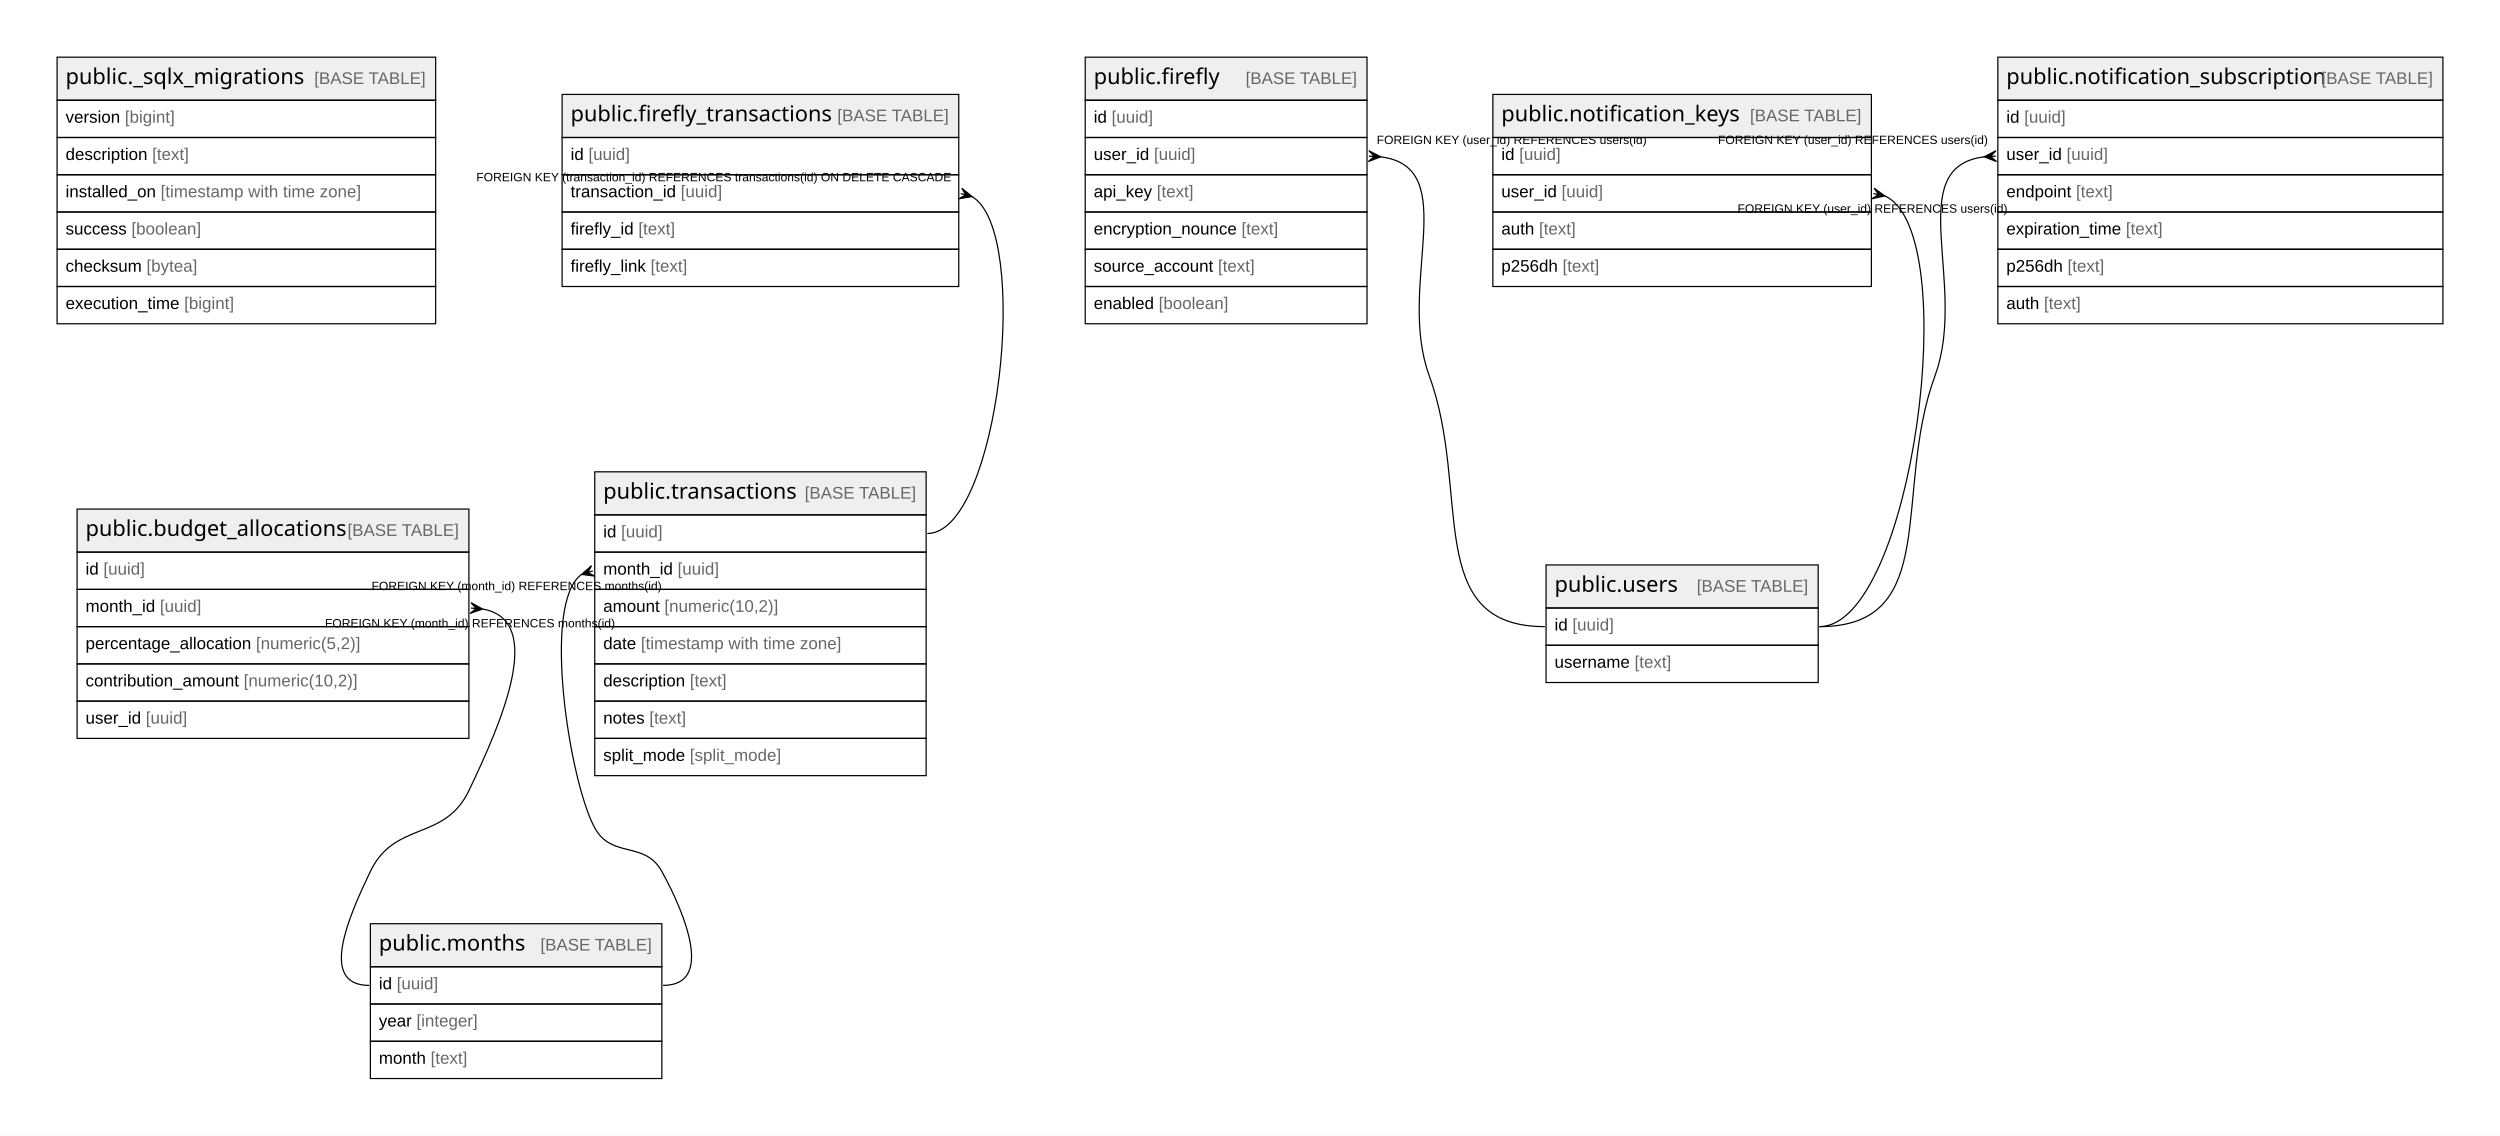
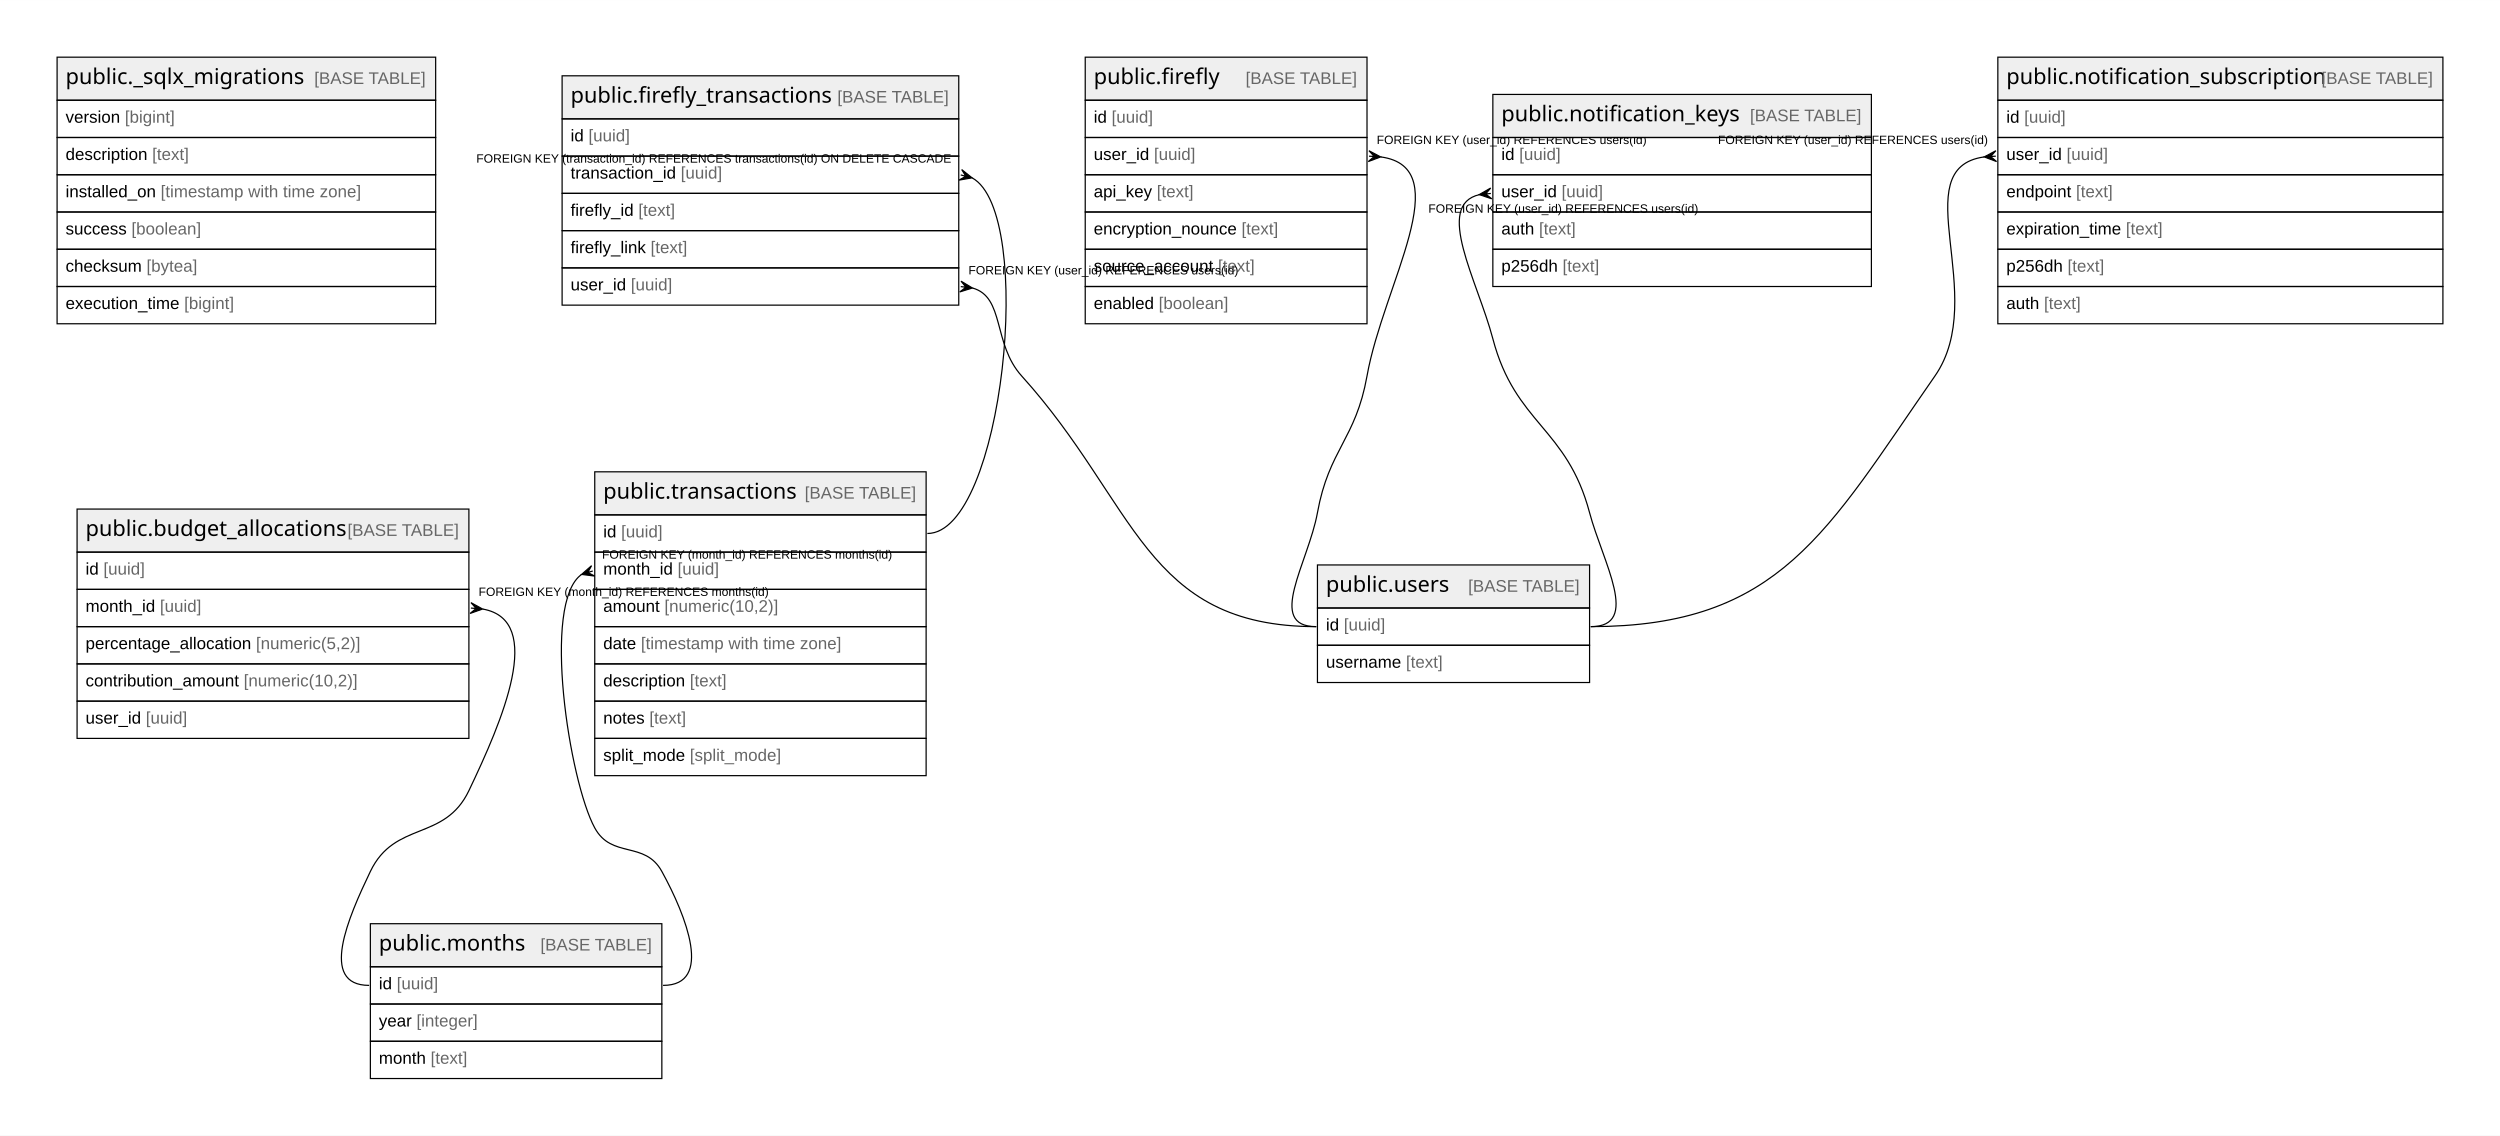
<svg xmlns="http://www.w3.org/2000/svg" width="2067pt" height="939pt" viewBox="0.00 0.00 2066.87 938.80">
  <g id="graph0" class="graph" transform="scale(1 1) rotate(0) translate(4 934.8)">
    <polygon fill="white" stroke="none" points="-4,4 -4,-934.8 2062.87,-934.8 2062.87,4 -4,4" />
    <g id="node1" class="node">
      <polygon fill="#efefef" stroke="none" points="43.2,-852 43.2,-887.6 356.18,-887.6 356.18,-852 43.2,-852" />
      <polygon fill="none" stroke="black" points="43.2,-852 43.2,-887.6 356.18,-887.6 356.18,-852 43.2,-852" />
      <text text-anchor="start" x="50.2" y="-865.4" font-family="Arial Bold" font-size="18.00">public._sqlx_migrations</text>
      <text text-anchor="start" x="224.69" y="-865.4" font-family="Arial" font-size="14.00">    </text>
      <text text-anchor="start" x="255.81" y="-865.4" font-family="Arial" font-size="14.00" fill="#666666">[BASE TABLE]</text>
      <polygon fill="none" stroke="black" points="43.2,-821.2 43.2,-852 356.18,-852 356.18,-821.2 43.2,-821.2" />
      <text text-anchor="start" x="50.2" y="-833.4" font-family="Arial" font-size="14.00">version </text>
      <text text-anchor="start" x="99.22" y="-833.4" font-family="Arial" font-size="14.00" fill="#666666">[bigint]</text>
      <polygon fill="none" stroke="black" points="43.2,-790.4 43.2,-821.2 356.18,-821.2 356.18,-790.4 43.2,-790.4" />
      <text text-anchor="start" x="50.2" y="-802.6" font-family="Arial" font-size="14.00">description </text>
      <text text-anchor="start" x="121.79" y="-802.6" font-family="Arial" font-size="14.00" fill="#666666">[text]</text>
      <polygon fill="none" stroke="black" points="43.2,-759.6 43.2,-790.4 356.18,-790.4 356.18,-759.6 43.2,-759.6" />
      <text text-anchor="start" x="50.2" y="-771.8" font-family="Arial" font-size="14.00">installed_on </text>
      <text text-anchor="start" x="128.81" y="-771.8" font-family="Arial" font-size="14.00" fill="#666666">[timestamp with time zone]</text>
      <polygon fill="none" stroke="black" points="43.2,-728.8 43.2,-759.6 356.18,-759.6 356.18,-728.8 43.2,-728.8" />
      <text text-anchor="start" x="50.2" y="-741" font-family="Arial" font-size="14.00">success </text>
      <text text-anchor="start" x="104.66" y="-741" font-family="Arial" font-size="14.00" fill="#666666">[boolean]</text>
      <polygon fill="none" stroke="black" points="43.2,-698 43.2,-728.8 356.18,-728.8 356.18,-698 43.2,-698" />
      <text text-anchor="start" x="50.2" y="-710.2" font-family="Arial" font-size="14.00">checksum </text>
      <text text-anchor="start" x="117.11" y="-710.2" font-family="Arial" font-size="14.00" fill="#666666">[bytea]</text>
      <polygon fill="none" stroke="black" points="43.2,-667.2 43.2,-698 356.18,-698 356.18,-667.2 43.2,-667.2" />
      <text text-anchor="start" x="50.2" y="-679.4" font-family="Arial" font-size="14.00">execution_time </text>
      <text text-anchor="start" x="148.25" y="-679.4" font-family="Arial" font-size="14.00" fill="#666666">[bigint]</text>
    </g>
    <g id="node2" class="node">
      <polygon fill="#efefef" stroke="none" points="302.2,-135.6 302.2,-171.2 543.18,-171.2 543.18,-135.6 302.2,-135.6" />
      <polygon fill="none" stroke="black" points="302.2,-135.6 302.2,-171.2 543.18,-171.2 543.18,-135.6 302.2,-135.6" />
      <text text-anchor="start" x="309.2" y="-149" font-family="Arial Bold" font-size="18.00">public.months</text>
      <text text-anchor="start" x="411.69" y="-149" font-family="Arial" font-size="14.00">    </text>
      <text text-anchor="start" x="442.81" y="-149" font-family="Arial" font-size="14.00" fill="#666666">[BASE TABLE]</text>
      <polygon fill="none" stroke="black" points="302.2,-104.8 302.2,-135.6 543.18,-135.6 543.18,-104.8 302.2,-104.8" />
      <text text-anchor="start" x="309.2" y="-117" font-family="Arial" font-size="14.00">id </text>
      <text text-anchor="start" x="323.98" y="-117" font-family="Arial" font-size="14.00" fill="#666666">[uuid]</text>
      <polygon fill="none" stroke="black" points="302.2,-74 302.2,-104.8 543.18,-104.8 543.18,-74 302.2,-74" />
      <text text-anchor="start" x="309.2" y="-86.2" font-family="Arial" font-size="14.00">year </text>
      <text text-anchor="start" x="340.32" y="-86.2" font-family="Arial" font-size="14.00" fill="#666666">[integer]</text>
      <polygon fill="none" stroke="black" points="302.2,-43.2 302.2,-74 543.18,-74 543.18,-43.2 302.2,-43.2" />
      <text text-anchor="start" x="309.2" y="-55.4" font-family="Arial" font-size="14.00">month </text>
      <text text-anchor="start" x="352" y="-55.4" font-family="Arial" font-size="14.00" fill="#666666">[text]</text>
    </g>
    <g id="node3" class="node">
      <polygon fill="#efefef" stroke="none" points="59.72,-478.4 59.72,-514 383.66,-514 383.66,-478.4 59.72,-478.4" />
      <polygon fill="none" stroke="black" points="59.72,-478.4 59.72,-514 383.66,-514 383.66,-478.4 59.72,-478.4" />
      <text text-anchor="start" x="66.72" y="-491.8" font-family="Arial Bold" font-size="18.00">public.budget_allocations</text>
      <text text-anchor="start" x="252.17" y="-491.8" font-family="Arial" font-size="14.00">    </text>
      <text text-anchor="start" x="283.29" y="-491.8" font-family="Arial" font-size="14.00" fill="#666666">[BASE TABLE]</text>
      <polygon fill="none" stroke="black" points="59.72,-447.6 59.72,-478.4 383.66,-478.4 383.66,-447.6 59.72,-447.6" />
      <text text-anchor="start" x="66.72" y="-459.8" font-family="Arial" font-size="14.00">id </text>
      <text text-anchor="start" x="81.5" y="-459.8" font-family="Arial" font-size="14.00" fill="#666666">[uuid]</text>
      <polygon fill="none" stroke="black" points="59.72,-416.8 59.72,-447.6 383.66,-447.6 383.66,-416.8 59.72,-416.8" />
      <text text-anchor="start" x="66.72" y="-429" font-family="Arial" font-size="14.00">month_id </text>
      <text text-anchor="start" x="128.2" y="-429" font-family="Arial" font-size="14.00" fill="#666666">[uuid]</text>
      <polygon fill="none" stroke="black" points="59.72,-386 59.72,-416.8 383.66,-416.8 383.66,-386 59.72,-386" />
      <text text-anchor="start" x="66.72" y="-398.2" font-family="Arial" font-size="14.00">percentage_allocation </text>
      <text text-anchor="start" x="207.6" y="-398.2" font-family="Arial" font-size="14.00" fill="#666666">[numeric(5,2)]</text>
      <polygon fill="none" stroke="black" points="59.72,-355.2 59.72,-386 383.66,-386 383.66,-355.2 59.72,-355.2" />
      <text text-anchor="start" x="66.72" y="-367.4" font-family="Arial" font-size="14.00">contribution_amount </text>
      <text text-anchor="start" x="197.47" y="-367.4" font-family="Arial" font-size="14.00" fill="#666666">[numeric(10,2)]</text>
      <polygon fill="none" stroke="black" points="59.72,-324.4 59.72,-355.2 383.66,-355.2 383.66,-324.4 59.72,-324.4" />
      <text text-anchor="start" x="66.72" y="-336.6" font-family="Arial" font-size="14.00">user_id </text>
      <text text-anchor="start" x="116.52" y="-336.6" font-family="Arial" font-size="14.00" fill="#666666">[uuid]</text>
    </g>
    <g id="edge1" class="edge">
      <path fill="none" stroke="black" d="M395.06,-431.35C447.37,-422.05 410.93,-338.34 383.66,-281.2 363.49,-238.94 322.45,-256.62 302.2,-214.4 284.09,-176.65 259.33,-120.2 301.2,-120.2" />
      <polygon fill="black" stroke="black" points="394.96,-431.36 384.63,-427.69 389.65,-431.79 385.33,-432.15 385.33,-432.15 385.33,-432.15 389.65,-431.79 385.36,-436.66 394.96,-431.36" />
-       <text text-anchor="start" x="264.63" y="-416.2" font-family="Arial" font-size="10.00">FOREIGN KEY (month_id) REFERENCES months(id)</text>
+       <text text-anchor="start" x="391.66" y="-442.2" font-family="Arial" font-size="10.00">FOREIGN KEY (month_id) REFERENCES months(id)</text>
    </g>
    <g id="node4" class="node">
      <polygon fill="#efefef" stroke="none" points="487.71,-509.2 487.71,-544.8 761.67,-544.8 761.67,-509.2 487.71,-509.2" />
      <polygon fill="none" stroke="black" points="487.71,-509.2 487.71,-544.8 761.67,-544.8 761.67,-509.2 487.71,-509.2" />
      <text text-anchor="start" x="494.71" y="-522.6" font-family="Arial Bold" font-size="18.00">public.transactions</text>
      <text text-anchor="start" x="630.18" y="-522.6" font-family="Arial" font-size="14.00">    </text>
      <text text-anchor="start" x="661.29" y="-522.6" font-family="Arial" font-size="14.00" fill="#666666">[BASE TABLE]</text>
      <polygon fill="none" stroke="black" points="487.71,-478.4 487.71,-509.2 761.67,-509.2 761.67,-478.4 487.71,-478.4" />
      <text text-anchor="start" x="494.71" y="-490.6" font-family="Arial" font-size="14.00">id </text>
      <text text-anchor="start" x="509.5" y="-490.6" font-family="Arial" font-size="14.00" fill="#666666">[uuid]</text>
      <polygon fill="none" stroke="black" points="487.71,-447.6 487.71,-478.4 761.67,-478.4 761.67,-447.6 487.71,-447.6" />
      <text text-anchor="start" x="494.71" y="-459.8" font-family="Arial" font-size="14.00">month_id </text>
      <text text-anchor="start" x="556.19" y="-459.8" font-family="Arial" font-size="14.00" fill="#666666">[uuid]</text>
      <polygon fill="none" stroke="black" points="487.71,-416.8 487.71,-447.6 761.67,-447.6 761.67,-416.8 487.71,-416.8" />
      <text text-anchor="start" x="494.71" y="-429" font-family="Arial" font-size="14.00">amount </text>
      <text text-anchor="start" x="545.3" y="-429" font-family="Arial" font-size="14.00" fill="#666666">[numeric(10,2)]</text>
      <polygon fill="none" stroke="black" points="487.71,-386 487.71,-416.8 761.67,-416.8 761.67,-386 487.71,-386" />
      <text text-anchor="start" x="494.71" y="-398.2" font-family="Arial" font-size="14.00">date </text>
      <text text-anchor="start" x="525.85" y="-398.2" font-family="Arial" font-size="14.00" fill="#666666">[timestamp with time zone]</text>
      <polygon fill="none" stroke="black" points="487.71,-355.2 487.71,-386 761.67,-386 761.67,-355.2 487.71,-355.2" />
      <text text-anchor="start" x="494.71" y="-367.4" font-family="Arial" font-size="14.00">description </text>
      <text text-anchor="start" x="566.3" y="-367.4" font-family="Arial" font-size="14.00" fill="#666666">[text]</text>
      <polygon fill="none" stroke="black" points="487.71,-324.4 487.71,-355.2 761.67,-355.2 761.67,-324.4 487.71,-324.4" />
      <text text-anchor="start" x="494.71" y="-336.6" font-family="Arial" font-size="14.00">notes </text>
      <text text-anchor="start" x="532.85" y="-336.6" font-family="Arial" font-size="14.00" fill="#666666">[text]</text>
      <polygon fill="none" stroke="black" points="487.71,-293.6 487.71,-324.4 761.67,-324.4 761.67,-293.6 487.71,-293.6" />
      <text text-anchor="start" x="494.71" y="-305.8" font-family="Arial" font-size="14.00">split_mode </text>
      <text text-anchor="start" x="566.3" y="-305.8" font-family="Arial" font-size="14.00" fill="#666666">[split_mode]</text>
    </g>
    <g id="edge2" class="edge">
      <path fill="none" stroke="black" d="M476.94,-460.01C443.45,-437.05 466.83,-288.62 487.71,-250.4 501.8,-224.61 529.02,-240.15 543.18,-214.4 563.36,-177.71 586.05,-120.2 544.18,-120.2" />
      <polygon fill="black" stroke="black" points="476.83,-459.98 485.08,-467.21 481.93,-461.54 486.07,-462.8 486.07,-462.8 486.07,-462.8 481.93,-461.54 487.71,-458.6 476.83,-459.98" />
-       <text text-anchor="start" x="303.17" y="-447" font-family="Arial" font-size="10.00">FOREIGN KEY (month_id) REFERENCES months(id)</text>
+       <text text-anchor="start" x="493.71" y="-473" font-family="Arial" font-size="10.00">FOREIGN KEY (month_id) REFERENCES months(id)</text>
    </g>
    <g id="node5" class="node">
-       <polygon fill="#efefef" stroke="none" points="1274.2,-432.2 1274.2,-467.8 1499.18,-467.8 1499.18,-432.2 1274.2,-432.2" />
-       <polygon fill="none" stroke="black" points="1274.2,-432.2 1274.2,-467.8 1499.18,-467.8 1499.18,-432.2 1274.2,-432.2" />
-       <text text-anchor="start" x="1281.2" y="-445.6" font-family="Arial Bold" font-size="18.00">public.users</text>
-       <text text-anchor="start" x="1367.69" y="-445.6" font-family="Arial" font-size="14.00">    </text>
-       <text text-anchor="start" x="1398.8" y="-445.6" font-family="Arial" font-size="14.00" fill="#666666">[BASE TABLE]</text>
-       <polygon fill="none" stroke="black" points="1274.2,-401.4 1274.2,-432.2 1499.18,-432.2 1499.18,-401.4 1274.2,-401.4" />
-       <text text-anchor="start" x="1281.2" y="-413.6" font-family="Arial" font-size="14.00">id </text>
-       <text text-anchor="start" x="1295.99" y="-413.6" font-family="Arial" font-size="14.00" fill="#666666">[uuid]</text>
-       <polygon fill="none" stroke="black" points="1274.2,-370.6 1274.2,-401.4 1499.18,-401.4 1499.18,-370.6 1274.2,-370.6" />
-       <text text-anchor="start" x="1281.2" y="-382.8" font-family="Arial" font-size="14.00">username </text>
-       <text text-anchor="start" x="1347.35" y="-382.8" font-family="Arial" font-size="14.00" fill="#666666">[text]</text>
+       <polygon fill="#efefef" stroke="none" points="1085.2,-432.2 1085.2,-467.8 1310.18,-467.8 1310.18,-432.2 1085.2,-432.2" />
+       <polygon fill="none" stroke="black" points="1085.2,-432.2 1085.2,-467.8 1310.18,-467.8 1310.18,-432.2 1085.2,-432.2" />
+       <text text-anchor="start" x="1092.2" y="-445.6" font-family="Arial Bold" font-size="18.00">public.users</text>
+       <text text-anchor="start" x="1178.69" y="-445.6" font-family="Arial" font-size="14.00">    </text>
+       <text text-anchor="start" x="1209.8" y="-445.6" font-family="Arial" font-size="14.00" fill="#666666">[BASE TABLE]</text>
+       <polygon fill="none" stroke="black" points="1085.2,-401.4 1085.2,-432.2 1310.18,-432.2 1310.18,-401.4 1085.2,-401.4" />
+       <text text-anchor="start" x="1092.2" y="-413.6" font-family="Arial" font-size="14.00">id </text>
+       <text text-anchor="start" x="1106.99" y="-413.6" font-family="Arial" font-size="14.00" fill="#666666">[uuid]</text>
+       <polygon fill="none" stroke="black" points="1085.2,-370.6 1085.2,-401.4 1310.18,-401.4 1310.18,-370.6 1085.2,-370.6" />
+       <text text-anchor="start" x="1092.2" y="-382.8" font-family="Arial" font-size="14.00">username </text>
+       <text text-anchor="start" x="1158.35" y="-382.8" font-family="Arial" font-size="14.00" fill="#666666">[text]</text>
    </g>
    <g id="node6" class="node">
      <polygon fill="#efefef" stroke="none" points="893.21,-852 893.21,-887.6 1126.17,-887.6 1126.17,-852 893.21,-852" />
      <polygon fill="none" stroke="black" points="893.21,-852 893.21,-887.6 1126.17,-887.6 1126.17,-852 893.21,-852" />
      <text text-anchor="start" x="900.21" y="-865.4" font-family="Arial Bold" font-size="18.00">public.firefly</text>
      <text text-anchor="start" x="994.68" y="-865.4" font-family="Arial" font-size="14.00">    </text>
      <text text-anchor="start" x="1025.79" y="-865.4" font-family="Arial" font-size="14.00" fill="#666666">[BASE TABLE]</text>
      <polygon fill="none" stroke="black" points="893.21,-821.2 893.21,-852 1126.17,-852 1126.17,-821.2 893.21,-821.2" />
      <text text-anchor="start" x="900.21" y="-833.4" font-family="Arial" font-size="14.00">id </text>
      <text text-anchor="start" x="915" y="-833.4" font-family="Arial" font-size="14.00" fill="#666666">[uuid]</text>
      <polygon fill="none" stroke="black" points="893.21,-790.4 893.21,-821.2 1126.17,-821.2 1126.17,-790.4 893.21,-790.4" />
      <text text-anchor="start" x="900.21" y="-802.6" font-family="Arial" font-size="14.00">user_id </text>
      <text text-anchor="start" x="950.02" y="-802.6" font-family="Arial" font-size="14.00" fill="#666666">[uuid]</text>
      <polygon fill="none" stroke="black" points="893.21,-759.6 893.21,-790.4 1126.17,-790.4 1126.17,-759.6 893.21,-759.6" />
      <text text-anchor="start" x="900.21" y="-771.8" font-family="Arial" font-size="14.00">api_key </text>
      <text text-anchor="start" x="952.36" y="-771.8" font-family="Arial" font-size="14.00" fill="#666666">[text]</text>
      <polygon fill="none" stroke="black" points="893.21,-728.8 893.21,-759.6 1126.17,-759.6 1126.17,-728.8 893.21,-728.8" />
      <text text-anchor="start" x="900.21" y="-741" font-family="Arial" font-size="14.00">encryption_nounce </text>
      <text text-anchor="start" x="1022.41" y="-741" font-family="Arial" font-size="14.00" fill="#666666">[text]</text>
      <polygon fill="none" stroke="black" points="893.21,-698 893.21,-728.8 1126.17,-728.8 1126.17,-698 893.21,-698" />
      <text text-anchor="start" x="900.21" y="-710.2" font-family="Arial" font-size="14.00">source_account </text>
      <text text-anchor="start" x="1002.94" y="-710.2" font-family="Arial" font-size="14.00" fill="#666666">[text]</text>
      <polygon fill="none" stroke="black" points="893.21,-667.2 893.21,-698 1126.17,-698 1126.17,-667.2 893.21,-667.2" />
      <text text-anchor="start" x="900.21" y="-679.4" font-family="Arial" font-size="14.00">enabled </text>
      <text text-anchor="start" x="953.93" y="-679.4" font-family="Arial" font-size="14.00" fill="#666666">[boolean]</text>
    </g>
    <g id="edge3" class="edge">
-       <path fill="none" stroke="black" d="M1137.19,-805.24C1205.85,-796.99 1150.06,-699.35 1177.69,-624 1212.6,-528.8 1171.8,-416.8 1273.2,-416.8" />
-       <polygon fill="black" stroke="black" points="1137.48,-805.22 1127.25,-801.29 1132.16,-805.52 1127.83,-805.76 1127.83,-805.76 1127.83,-805.76 1132.16,-805.52 1127.75,-810.27 1137.48,-805.22" />
+       <path fill="none" stroke="black" d="M1137.57,-805.14C1201.75,-796.26 1139.7,-699.82 1126.17,-624 1116.78,-571.41 1094.72,-563.56 1085.2,-511 1077.74,-469.8 1042.33,-416.8 1084.2,-416.8" />
+       <polygon fill="black" stroke="black" points="1137.48,-805.14 1127.21,-801.29 1132.16,-805.48 1127.83,-805.76 1127.83,-805.76 1127.83,-805.76 1132.16,-805.48 1127.79,-810.27 1137.48,-805.14" />
      <text text-anchor="start" x="1134.17" y="-815.8" font-family="Arial" font-size="10.00">FOREIGN KEY (user_id) REFERENCES users(id)</text>
    </g>
    <g id="node7" class="node">
      <polygon fill="#efefef" stroke="none" points="1230.21,-821.2 1230.21,-856.8 1543.17,-856.8 1543.17,-821.2 1230.21,-821.2" />
      <polygon fill="none" stroke="black" points="1230.21,-821.2 1230.21,-856.8 1543.17,-856.8 1543.17,-821.2 1230.21,-821.2" />
      <text text-anchor="start" x="1237.21" y="-834.6" font-family="Arial Bold" font-size="18.00">public.notification_keys</text>
      <text text-anchor="start" x="1411.68" y="-834.6" font-family="Arial" font-size="14.00">    </text>
      <text text-anchor="start" x="1442.79" y="-834.6" font-family="Arial" font-size="14.00" fill="#666666">[BASE TABLE]</text>
      <polygon fill="none" stroke="black" points="1230.21,-790.4 1230.21,-821.2 1543.17,-821.2 1543.17,-790.4 1230.21,-790.4" />
      <text text-anchor="start" x="1237.21" y="-802.6" font-family="Arial" font-size="14.00">id </text>
      <text text-anchor="start" x="1252" y="-802.6" font-family="Arial" font-size="14.00" fill="#666666">[uuid]</text>
      <polygon fill="none" stroke="black" points="1230.21,-759.6 1230.21,-790.4 1543.17,-790.4 1543.17,-759.6 1230.21,-759.6" />
      <text text-anchor="start" x="1237.21" y="-771.8" font-family="Arial" font-size="14.00">user_id </text>
      <text text-anchor="start" x="1287.02" y="-771.8" font-family="Arial" font-size="14.00" fill="#666666">[uuid]</text>
      <polygon fill="none" stroke="black" points="1230.21,-728.8 1230.21,-759.6 1543.17,-759.6 1543.17,-728.8 1230.21,-728.8" />
      <text text-anchor="start" x="1237.21" y="-741" font-family="Arial" font-size="14.00">auth </text>
      <text text-anchor="start" x="1268.35" y="-741" font-family="Arial" font-size="14.00" fill="#666666">[text]</text>
      <polygon fill="none" stroke="black" points="1230.21,-698 1230.21,-728.8 1543.17,-728.8 1543.17,-698 1230.21,-698" />
      <text text-anchor="start" x="1237.21" y="-710.2" font-family="Arial" font-size="14.00">p256dh </text>
      <text text-anchor="start" x="1287.82" y="-710.2" font-family="Arial" font-size="14.00" fill="#666666">[text]</text>
    </g>
    <g id="edge4" class="edge">
-       <path fill="none" stroke="black" d="M1554.23,-772.9C1620.34,-743.54 1576.77,-416.8 1500.18,-416.8" />
-       <polygon fill="black" stroke="black" points="1554.28,-772.89 1543.57,-770.53 1549.06,-773.98 1544.82,-774.86 1544.82,-774.86 1544.82,-774.86 1549.06,-773.98 1545.41,-779.34 1554.28,-772.89" />
-       <text text-anchor="start" x="1432.48" y="-759" font-family="Arial" font-size="10.00">FOREIGN KEY (user_id) REFERENCES users(id)</text>
+       <path fill="none" stroke="black" d="M1219.3,-774.01C1181.39,-765.44 1217.55,-702.82 1230.21,-654.8 1248.86,-584.09 1291.44,-581.69 1310.18,-511 1320.9,-470.53 1353.05,-416.8 1311.18,-416.8" />
+       <polygon fill="black" stroke="black" points="1218.93,-773.98 1228.43,-779.44 1224.24,-774.5 1228.55,-774.93 1228.55,-774.93 1228.55,-774.93 1224.24,-774.5 1229.33,-770.49 1218.93,-773.98" />
+       <text text-anchor="start" x="1176.87" y="-759" font-family="Arial" font-size="10.00">FOREIGN KEY (user_id) REFERENCES users(id)</text>
    </g>
    <g id="node8" class="node">
      <polygon fill="#efefef" stroke="none" points="1647.71,-852 1647.71,-887.6 2015.67,-887.6 2015.67,-852 1647.71,-852" />
      <polygon fill="none" stroke="black" points="1647.71,-852 1647.71,-887.6 2015.67,-887.6 2015.67,-852 1647.71,-852" />
      <text text-anchor="start" x="1654.71" y="-865.4" font-family="Arial Bold" font-size="18.00">public.notification_subscription</text>
      <text text-anchor="start" x="1884.18" y="-865.4" font-family="Arial" font-size="14.00">    </text>
      <text text-anchor="start" x="1915.29" y="-865.4" font-family="Arial" font-size="14.00" fill="#666666">[BASE TABLE]</text>
      <polygon fill="none" stroke="black" points="1647.71,-821.2 1647.71,-852 2015.67,-852 2015.67,-821.2 1647.71,-821.2" />
      <text text-anchor="start" x="1654.71" y="-833.4" font-family="Arial" font-size="14.00">id </text>
      <text text-anchor="start" x="1669.5" y="-833.4" font-family="Arial" font-size="14.00" fill="#666666">[uuid]</text>
      <polygon fill="none" stroke="black" points="1647.71,-790.4 1647.71,-821.2 2015.67,-821.2 2015.67,-790.4 1647.71,-790.4" />
      <text text-anchor="start" x="1654.71" y="-802.6" font-family="Arial" font-size="14.00">user_id </text>
      <text text-anchor="start" x="1704.52" y="-802.6" font-family="Arial" font-size="14.00" fill="#666666">[uuid]</text>
      <polygon fill="none" stroke="black" points="1647.71,-759.6 1647.71,-790.4 2015.67,-790.4 2015.67,-759.6 1647.71,-759.6" />
      <text text-anchor="start" x="1654.71" y="-771.8" font-family="Arial" font-size="14.00">endpoint </text>
      <text text-anchor="start" x="1712.32" y="-771.8" font-family="Arial" font-size="14.00" fill="#666666">[text]</text>
      <polygon fill="none" stroke="black" points="1647.71,-728.8 1647.71,-759.6 2015.67,-759.6 2015.67,-728.8 1647.71,-728.8" />
      <text text-anchor="start" x="1654.71" y="-741" font-family="Arial" font-size="14.00">expiration_time </text>
      <text text-anchor="start" x="1753.54" y="-741" font-family="Arial" font-size="14.00" fill="#666666">[text]</text>
      <polygon fill="none" stroke="black" points="1647.71,-698 1647.71,-728.8 2015.67,-728.8 2015.67,-698 1647.71,-698" />
      <text text-anchor="start" x="1654.71" y="-710.2" font-family="Arial" font-size="14.00">p256dh </text>
      <text text-anchor="start" x="1705.32" y="-710.2" font-family="Arial" font-size="14.00" fill="#666666">[text]</text>
      <polygon fill="none" stroke="black" points="1647.71,-667.2 1647.71,-698 2015.67,-698 2015.67,-667.2 1647.71,-667.2" />
      <text text-anchor="start" x="1654.71" y="-679.4" font-family="Arial" font-size="14.00">auth </text>
      <text text-anchor="start" x="1685.85" y="-679.4" font-family="Arial" font-size="14.00" fill="#666666">[text]</text>
    </g>
    <g id="edge5" class="edge">
-       <path fill="none" stroke="black" d="M1636.68,-805.24C1567.94,-796.99 1623.44,-699.37 1595.69,-624 1560.65,-528.84 1601.58,-416.8 1500.18,-416.8" />
-       <polygon fill="black" stroke="black" points="1636.39,-805.22 1646.13,-810.27 1641.72,-805.52 1646.04,-805.76 1646.04,-805.76 1646.04,-805.76 1641.72,-805.52 1646.63,-801.29 1636.39,-805.22" />
+       <path fill="none" stroke="black" d="M1636.37,-805.13C1569.79,-795.75 1641.44,-689.81 1595.69,-624 1506.4,-495.56 1467.61,-416.8 1311.18,-416.8" />
+       <polygon fill="black" stroke="black" points="1636.4,-805.13 1646.09,-810.27 1641.72,-805.48 1646.04,-805.76 1646.04,-805.76 1646.04,-805.76 1641.72,-805.48 1646.67,-801.29 1636.4,-805.13" />
      <text text-anchor="start" x="1416.33" y="-815.8" font-family="Arial" font-size="10.00">FOREIGN KEY (user_id) REFERENCES users(id)</text>
    </g>
    <g id="node9" class="node">
-       <polygon fill="#efefef" stroke="none" points="460.72,-821.2 460.72,-856.8 788.65,-856.8 788.65,-821.2 460.72,-821.2" />
-       <polygon fill="none" stroke="black" points="460.72,-821.2 460.72,-856.8 788.65,-856.8 788.65,-821.2 460.72,-821.2" />
-       <text text-anchor="start" x="467.72" y="-834.6" font-family="Arial Bold" font-size="18.00">public.firefly_transactions</text>
-       <text text-anchor="start" x="657.16" y="-834.6" font-family="Arial" font-size="14.00">    </text>
-       <text text-anchor="start" x="688.28" y="-834.6" font-family="Arial" font-size="14.00" fill="#666666">[BASE TABLE]</text>
-       <polygon fill="none" stroke="black" points="460.72,-790.4 460.72,-821.2 788.65,-821.2 788.65,-790.4 460.72,-790.4" />
-       <text text-anchor="start" x="467.72" y="-802.6" font-family="Arial" font-size="14.00">id </text>
-       <text text-anchor="start" x="482.51" y="-802.6" font-family="Arial" font-size="14.00" fill="#666666">[uuid]</text>
-       <polygon fill="none" stroke="black" points="460.72,-759.6 460.72,-790.4 788.65,-790.4 788.65,-759.6 460.72,-759.6" />
-       <text text-anchor="start" x="467.72" y="-771.8" font-family="Arial" font-size="14.00">transaction_id </text>
-       <text text-anchor="start" x="558.78" y="-771.8" font-family="Arial" font-size="14.00" fill="#666666">[uuid]</text>
-       <polygon fill="none" stroke="black" points="460.72,-728.8 460.72,-759.6 788.65,-759.6 788.65,-728.8 460.72,-728.8" />
-       <text text-anchor="start" x="467.72" y="-741" font-family="Arial" font-size="14.00">firefly_id </text>
-       <text text-anchor="start" x="523.75" y="-741" font-family="Arial" font-size="14.00" fill="#666666">[text]</text>
-       <polygon fill="none" stroke="black" points="460.72,-698 460.72,-728.8 788.65,-728.8 788.65,-698 460.72,-698" />
-       <text text-anchor="start" x="467.72" y="-710.2" font-family="Arial" font-size="14.00">firefly_link </text>
-       <text text-anchor="start" x="533.86" y="-710.2" font-family="Arial" font-size="14.00" fill="#666666">[text]</text>
+       <polygon fill="#efefef" stroke="none" points="460.72,-836.6 460.72,-872.2 788.65,-872.2 788.65,-836.6 460.72,-836.6" />
+       <polygon fill="none" stroke="black" points="460.72,-836.6 460.72,-872.2 788.65,-872.2 788.65,-836.6 460.72,-836.6" />
+       <text text-anchor="start" x="467.72" y="-850" font-family="Arial Bold" font-size="18.00">public.firefly_transactions</text>
+       <text text-anchor="start" x="657.16" y="-850" font-family="Arial" font-size="14.00">    </text>
+       <text text-anchor="start" x="688.28" y="-850" font-family="Arial" font-size="14.00" fill="#666666">[BASE TABLE]</text>
+       <polygon fill="none" stroke="black" points="460.72,-805.8 460.72,-836.6 788.65,-836.6 788.65,-805.8 460.72,-805.8" />
+       <text text-anchor="start" x="467.72" y="-818" font-family="Arial" font-size="14.00">id </text>
+       <text text-anchor="start" x="482.51" y="-818" font-family="Arial" font-size="14.00" fill="#666666">[uuid]</text>
+       <polygon fill="none" stroke="black" points="460.72,-775 460.72,-805.8 788.65,-805.8 788.65,-775 460.72,-775" />
+       <text text-anchor="start" x="467.72" y="-787.2" font-family="Arial" font-size="14.00">transaction_id </text>
+       <text text-anchor="start" x="558.78" y="-787.2" font-family="Arial" font-size="14.00" fill="#666666">[uuid]</text>
+       <polygon fill="none" stroke="black" points="460.72,-744.2 460.72,-775 788.65,-775 788.65,-744.2 460.72,-744.2" />
+       <text text-anchor="start" x="467.72" y="-756.4" font-family="Arial" font-size="14.00">firefly_id </text>
+       <text text-anchor="start" x="523.75" y="-756.4" font-family="Arial" font-size="14.00" fill="#666666">[text]</text>
+       <polygon fill="none" stroke="black" points="460.72,-713.4 460.72,-744.2 788.65,-744.2 788.65,-713.4 460.72,-713.4" />
+       <text text-anchor="start" x="467.72" y="-725.6" font-family="Arial" font-size="14.00">firefly_link </text>
+       <text text-anchor="start" x="533.86" y="-725.6" font-family="Arial" font-size="14.00" fill="#666666">[text]</text>
+       <polygon fill="none" stroke="black" points="460.72,-682.6 460.72,-713.4 788.65,-713.4 788.65,-682.6 460.72,-682.6" />
+       <text text-anchor="start" x="467.72" y="-694.8" font-family="Arial" font-size="14.00">user_id </text>
+       <text text-anchor="start" x="517.53" y="-694.8" font-family="Arial" font-size="14.00" fill="#666666">[uuid]</text>
    </g>
    <g id="edge6" class="edge">
-       <path fill="none" stroke="black" d="M799.47,-772.4C849.26,-744.05 821.89,-493.8 762.67,-493.8" />
-       <polygon fill="black" stroke="black" points="799.64,-772.35 788.82,-770.56 794.49,-773.72 790.3,-774.83 790.3,-774.83 790.3,-774.83 794.49,-773.72 791.13,-779.26 799.64,-772.35" />
-       <text text-anchor="start" x="389.77" y="-785" font-family="Arial" font-size="10.00">FOREIGN KEY (transaction_id) REFERENCES transactions(id) ON DELETE CASCADE</text>
+       <path fill="none" stroke="black" d="M799.68,-787.84C852.77,-758.85 825.23,-493.8 762.67,-493.8" />
+       <polygon fill="black" stroke="black" points="799.67,-787.84 788.86,-785.96 794.5,-789.16 790.3,-790.23 790.3,-790.23 790.3,-790.23 794.5,-789.16 791.09,-794.68 799.67,-787.84" />
+       <text text-anchor="start" x="389.77" y="-800.4" font-family="Arial" font-size="10.00">FOREIGN KEY (transaction_id) REFERENCES transactions(id) ON DELETE CASCADE</text>
+     </g>
+     <g id="edge7" class="edge">
+       <path fill="none" stroke="black" d="M799.86,-696.79C826.94,-689.48 816.52,-650.75 840.69,-624 935.96,-518.56 942.1,-416.8 1084.2,-416.8" />
+       <polygon fill="black" stroke="black" points="799.92,-696.78 789.45,-693.49 794.62,-697.41 790.32,-697.92 790.32,-697.92 790.32,-697.92 794.62,-697.41 790.52,-702.43 799.92,-696.78" />
+       <text text-anchor="start" x="796.65" y="-708" font-family="Arial" font-size="10.00">FOREIGN KEY (user_id) REFERENCES users(id)</text>
    </g>
  </g>
</svg>
